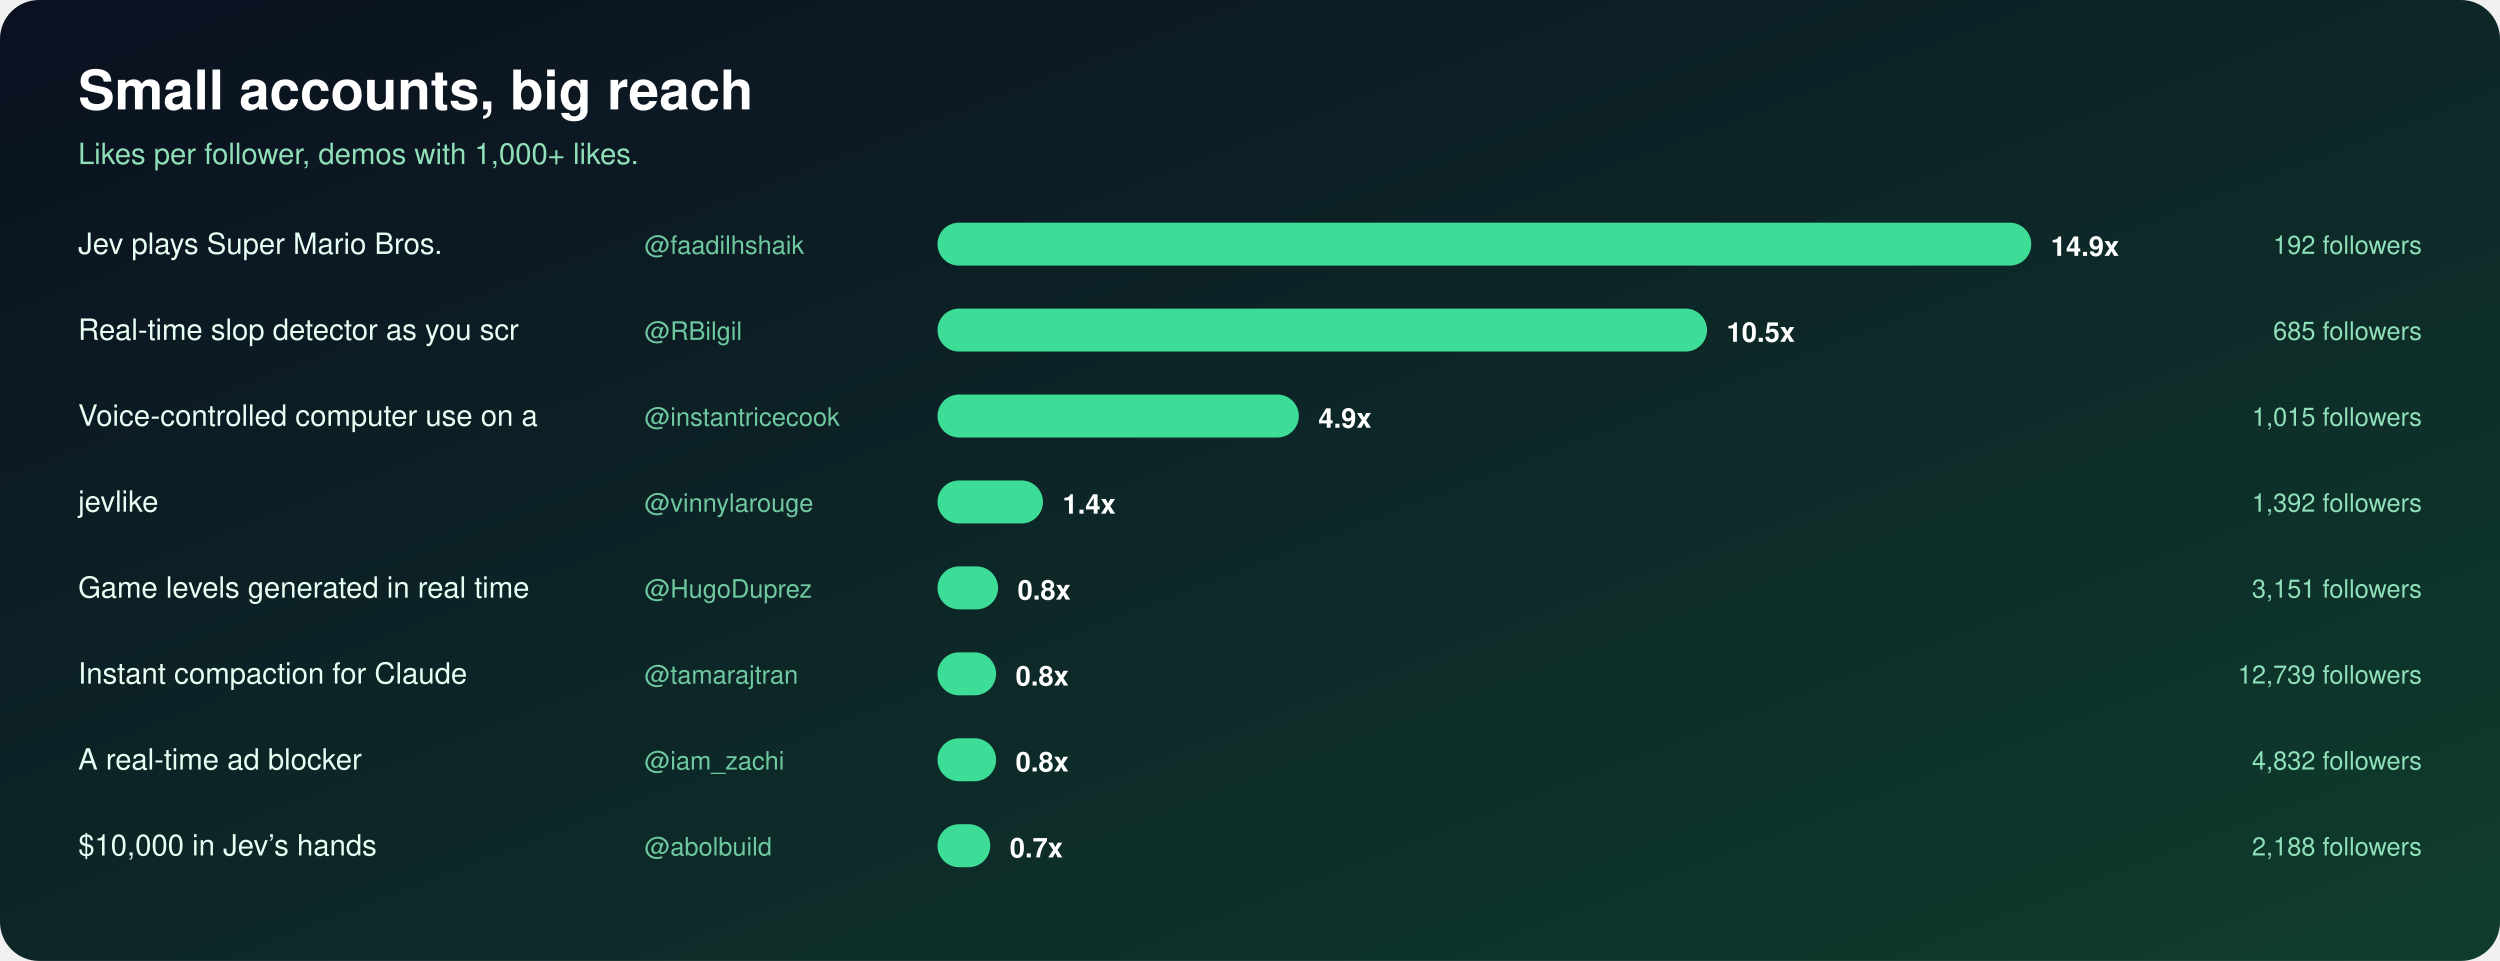
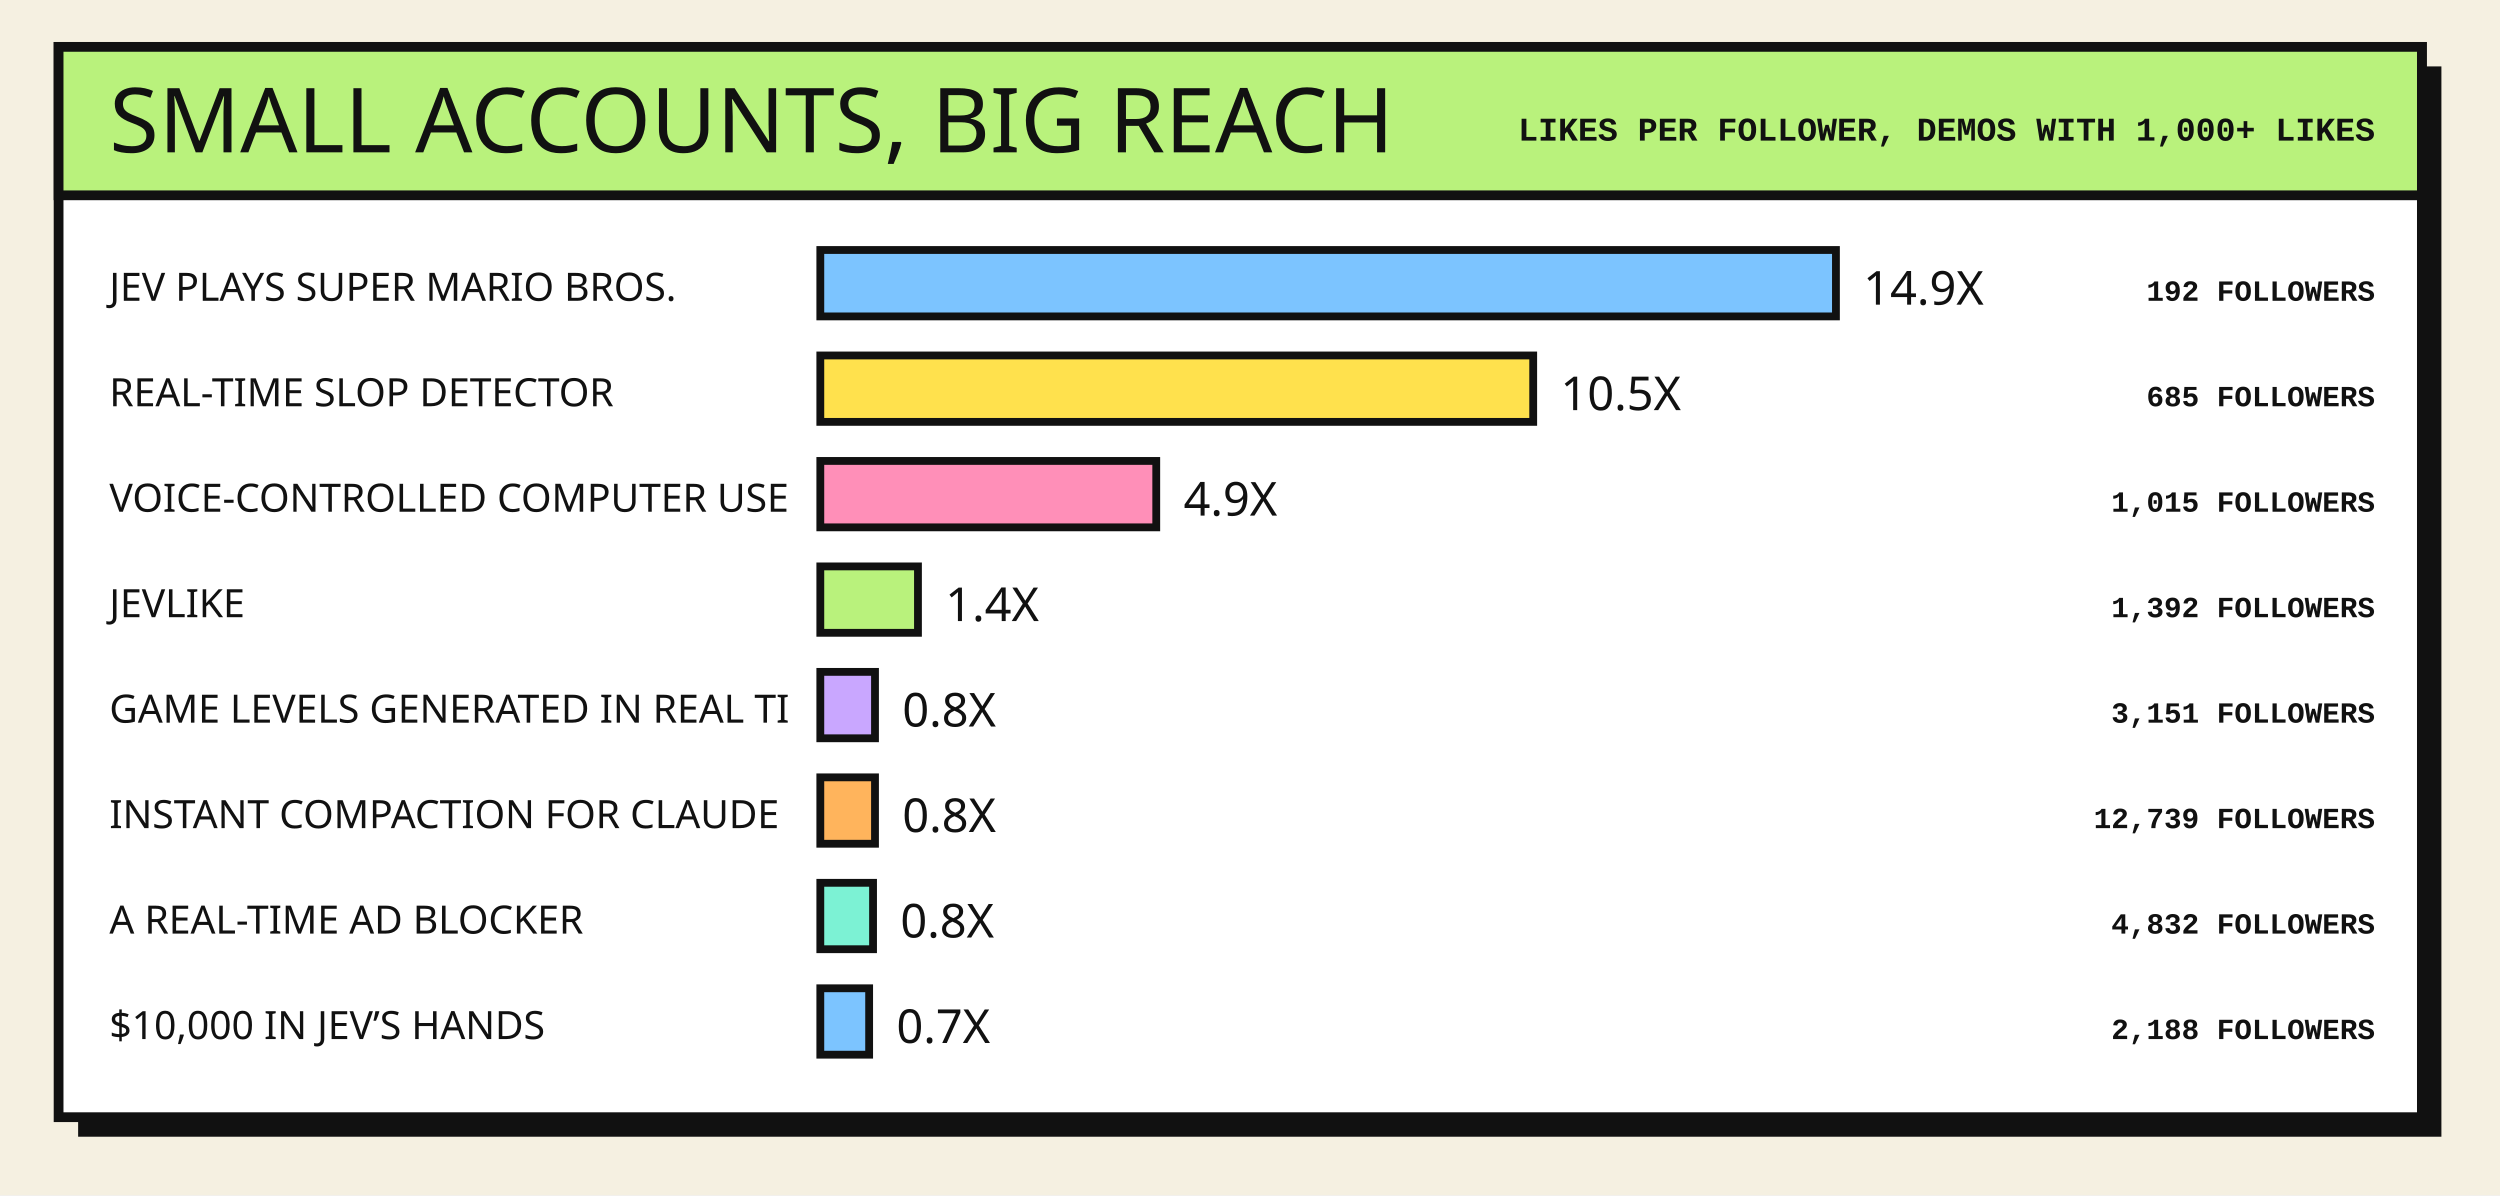
- <svg xmlns="http://www.w3.org/2000/svg" width="1280" height="492" viewBox="0 0 1280 492">
-   <style>@keyframes g{from{transform:scaleX(0)}to{transform:scaleX(1)}}.b{transform-origin:0 0;animation:g 1.2s cubic-bezier(.2,.8,.2,1) both}text{font-family:-apple-system,Segoe UI,Helvetica,Arial,sans-serif}</style>
-   <defs>
-     <linearGradient id="bg" x1="0" y1="0" x2="1" y2="1">
-       <stop offset="0" stop-color="#0b1020" />
-       <stop offset="1" stop-color="#0f3d2e" />
-     </linearGradient>
-   </defs>
-   <rect width="1280" height="492" rx="20" fill="url(#bg)" />
-   <text x="40" y="56" font-size="28" font-weight="800" fill="#fff">Small accounts, big reach</text>
-   <text x="40" y="84" font-size="15" fill="#8fe0b8">Likes per follower, demos with 1,000+ likes.</text>
-   <text x="40" y="130" font-size="15" fill="#e8fff4">Jev plays Super Mario Bros.</text>
-   <text x="330" y="130" font-size="13" fill="#6fc9a0">@faadilhshaik</text>
-   <rect class="b" x="480" y="114" width="560" height="22" rx="11" fill="#3ddc97" style="animation-delay:0.00s" />
-   <text x="1050" y="131" font-size="14" font-weight="700" fill="#fff">14.9x</text>
-   <text x="1240" y="130" text-anchor="end" font-size="13" fill="#8fe0b8">192 followers</text>
-   <text x="40" y="174" font-size="15" fill="#e8fff4">Real-time slop detector as you scr</text>
-   <text x="330" y="174" font-size="13" fill="#6fc9a0">@RBilgil</text>
-   <rect class="b" x="480" y="158" width="394" height="22" rx="11" fill="#3ddc97" style="animation-delay:0.08s" />
-   <text x="884" y="175" font-size="14" font-weight="700" fill="#fff">10.5x</text>
-   <text x="1240" y="174" text-anchor="end" font-size="13" fill="#8fe0b8">685 followers</text>
-   <text x="40" y="218" font-size="15" fill="#e8fff4">Voice-controlled computer use on a</text>
-   <text x="330" y="218" font-size="13" fill="#6fc9a0">@instantricecook</text>
-   <rect class="b" x="480" y="202" width="185" height="22" rx="11" fill="#3ddc97" style="animation-delay:0.16s" />
-   <text x="675" y="219" font-size="14" font-weight="700" fill="#fff">4.9x</text>
-   <text x="1240" y="218" text-anchor="end" font-size="13" fill="#8fe0b8">1,015 followers</text>
-   <text x="40" y="262" font-size="15" fill="#e8fff4">jevlike</text>
-   <text x="330" y="262" font-size="13" fill="#6fc9a0">@vinnylarouge</text>
-   <rect class="b" x="480" y="246" width="54" height="22" rx="11" fill="#3ddc97" style="animation-delay:0.24s" />
-   <text x="544" y="263" font-size="14" font-weight="700" fill="#fff">1.4x</text>
-   <text x="1240" y="262" text-anchor="end" font-size="13" fill="#8fe0b8">1,392 followers</text>
-   <text x="40" y="306" font-size="15" fill="#e8fff4">Game levels generated in real time</text>
-   <text x="330" y="306" font-size="13" fill="#6fc9a0">@HugoDuprez</text>
-   <rect class="b" x="480" y="290" width="31" height="22" rx="11" fill="#3ddc97" style="animation-delay:0.32s" />
-   <text x="521" y="307" font-size="14" font-weight="700" fill="#fff">0.8x</text>
-   <text x="1240" y="306" text-anchor="end" font-size="13" fill="#8fe0b8">3,151 followers</text>
-   <text x="40" y="350" font-size="15" fill="#e8fff4">Instant compaction for Claude</text>
-   <text x="330" y="350" font-size="13" fill="#6fc9a0">@tamarajtran</text>
-   <rect class="b" x="480" y="334" width="30" height="22" rx="11" fill="#3ddc97" style="animation-delay:0.40s" />
-   <text x="520" y="351" font-size="14" font-weight="700" fill="#fff">0.8x</text>
-   <text x="1240" y="350" text-anchor="end" font-size="13" fill="#8fe0b8">12,739 followers</text>
-   <text x="40" y="394" font-size="15" fill="#e8fff4">A real-time ad blocker</text>
-   <text x="330" y="394" font-size="13" fill="#6fc9a0">@iam_zachi</text>
-   <rect class="b" x="480" y="378" width="30" height="22" rx="11" fill="#3ddc97" style="animation-delay:0.48s" />
-   <text x="520" y="395" font-size="14" font-weight="700" fill="#fff">0.8x</text>
-   <text x="1240" y="394" text-anchor="end" font-size="13" fill="#8fe0b8">4,832 followers</text>
-   <text x="40" y="438" font-size="15" fill="#e8fff4">$10,000 in Jev’s hands</text>
-   <text x="330" y="438" font-size="13" fill="#6fc9a0">@abolbuild</text>
-   <rect class="b" x="480" y="422" width="27" height="22" rx="11" fill="#3ddc97" style="animation-delay:0.56s" />
-   <text x="517" y="439" font-size="14" font-weight="700" fill="#fff">0.7x</text>
-   <text x="1240" y="438" text-anchor="end" font-size="13" fill="#8fe0b8">2,188 followers</text>
+ <svg xmlns="http://www.w3.org/2000/svg" width="1280" height="612" viewBox="0 0 1280 612">
+   <style>@keyframes g{from{transform:scaleX(0)}to{transform:scaleX(1)}}.b{transform-box:fill-box;transform-origin:0 50%;animation:g 1s cubic-bezier(.2,.8,.2,1) both}</style>
+   <rect width="1280" height="612" fill="#f5f0e1" />
+   <rect x="40" y="34" width="1210" height="548" fill="#111" />
+   <rect x="30" y="24" width="1210" height="548" fill="#fff" stroke="#111" stroke-width="5" />
+   <rect x="30" y="24" width="1210" height="76" fill="#b9f27c" stroke="#111" stroke-width="5" />
+   <text x="56" y="78" font-family="Impact,Arial Black,sans-serif" font-size="46" fill="#111" text-anchor="start">SMALL ACCOUNTS, BIG REACH</text>
+   <text x="1216" y="72" font-family="Courier New,monospace" font-size="17" fill="#111" text-anchor="end" font-weight="700">LIKES PER FOLLOWER, DEMOS WITH 1,000+ LIKES</text>
+   <text x="56" y="154" font-family="Impact,Arial Black,sans-serif" font-size="20" fill="#111" text-anchor="start">JEV PLAYS SUPER MARIO BROS.</text>
+   <rect class="b" x="420" y="128" width="520" height="34" fill="#7cc4ff" stroke="#111" stroke-width="4" style="animation-delay:0.00s" />
+   <text x="954" y="156" font-family="Impact,Arial Black,sans-serif" font-size="24" fill="#111" text-anchor="start">14.9X</text>
+   <text x="1216" y="154" font-family="Courier New,monospace" font-size="15" fill="#111" text-anchor="end" font-weight="700">192 FOLLOWERS</text>
+   <text x="56" y="208" font-family="Impact,Arial Black,sans-serif" font-size="20" fill="#111" text-anchor="start">REAL-TIME SLOP DETECTOR</text>
+   <rect class="b" x="420" y="182" width="365" height="34" fill="#ffe14d" stroke="#111" stroke-width="4" style="animation-delay:0.07s" />
+   <text x="799" y="210" font-family="Impact,Arial Black,sans-serif" font-size="24" fill="#111" text-anchor="start">10.5X</text>
+   <text x="1216" y="208" font-family="Courier New,monospace" font-size="15" fill="#111" text-anchor="end" font-weight="700">685 FOLLOWERS</text>
+   <text x="56" y="262" font-family="Impact,Arial Black,sans-serif" font-size="20" fill="#111" text-anchor="start">VOICE-CONTROLLED COMPUTER USE</text>
+   <rect class="b" x="420" y="236" width="172" height="34" fill="#ff8fb8" stroke="#111" stroke-width="4" style="animation-delay:0.14s" />
+   <text x="606" y="264" font-family="Impact,Arial Black,sans-serif" font-size="24" fill="#111" text-anchor="start">4.9X</text>
+   <text x="1216" y="262" font-family="Courier New,monospace" font-size="15" fill="#111" text-anchor="end" font-weight="700">1,015 FOLLOWERS</text>
+   <text x="56" y="316" font-family="Impact,Arial Black,sans-serif" font-size="20" fill="#111" text-anchor="start">JEVLIKE</text>
+   <rect class="b" x="420" y="290" width="50" height="34" fill="#b9f27c" stroke="#111" stroke-width="4" style="animation-delay:0.21s" />
+   <text x="484" y="318" font-family="Impact,Arial Black,sans-serif" font-size="24" fill="#111" text-anchor="start">1.4X</text>
+   <text x="1216" y="316" font-family="Courier New,monospace" font-size="15" fill="#111" text-anchor="end" font-weight="700">1,392 FOLLOWERS</text>
+   <text x="56" y="370" font-family="Impact,Arial Black,sans-serif" font-size="20" fill="#111" text-anchor="start">GAME LEVELS GENERATED IN REAL TI</text>
+   <rect class="b" x="420" y="344" width="28" height="34" fill="#c9a7ff" stroke="#111" stroke-width="4" style="animation-delay:0.28s" />
+   <text x="462" y="372" font-family="Impact,Arial Black,sans-serif" font-size="24" fill="#111" text-anchor="start">0.8X</text>
+   <text x="1216" y="370" font-family="Courier New,monospace" font-size="15" fill="#111" text-anchor="end" font-weight="700">3,151 FOLLOWERS</text>
+   <text x="56" y="424" font-family="Impact,Arial Black,sans-serif" font-size="20" fill="#111" text-anchor="start">INSTANT COMPACTION FOR CLAUDE</text>
+   <rect class="b" x="420" y="398" width="28" height="34" fill="#ffb45c" stroke="#111" stroke-width="4" style="animation-delay:0.35s" />
+   <text x="462" y="426" font-family="Impact,Arial Black,sans-serif" font-size="24" fill="#111" text-anchor="start">0.8X</text>
+   <text x="1216" y="424" font-family="Courier New,monospace" font-size="15" fill="#111" text-anchor="end" font-weight="700">12,739 FOLLOWERS</text>
+   <text x="56" y="478" font-family="Impact,Arial Black,sans-serif" font-size="20" fill="#111" text-anchor="start">A REAL-TIME AD BLOCKER</text>
+   <rect class="b" x="420" y="452" width="27" height="34" fill="#7cf2d4" stroke="#111" stroke-width="4" style="animation-delay:0.42s" />
+   <text x="461" y="480" font-family="Impact,Arial Black,sans-serif" font-size="24" fill="#111" text-anchor="start">0.8X</text>
+   <text x="1216" y="478" font-family="Courier New,monospace" font-size="15" fill="#111" text-anchor="end" font-weight="700">4,832 FOLLOWERS</text>
+   <text x="56" y="532" font-family="Impact,Arial Black,sans-serif" font-size="20" fill="#111" text-anchor="start">$10,000 IN JEV’S HANDS</text>
+   <rect class="b" x="420" y="506" width="25" height="34" fill="#7cc4ff" stroke="#111" stroke-width="4" style="animation-delay:0.49s" />
+   <text x="459" y="534" font-family="Impact,Arial Black,sans-serif" font-size="24" fill="#111" text-anchor="start">0.7X</text>
+   <text x="1216" y="532" font-family="Courier New,monospace" font-size="15" fill="#111" text-anchor="end" font-weight="700">2,188 FOLLOWERS</text>
</svg>
